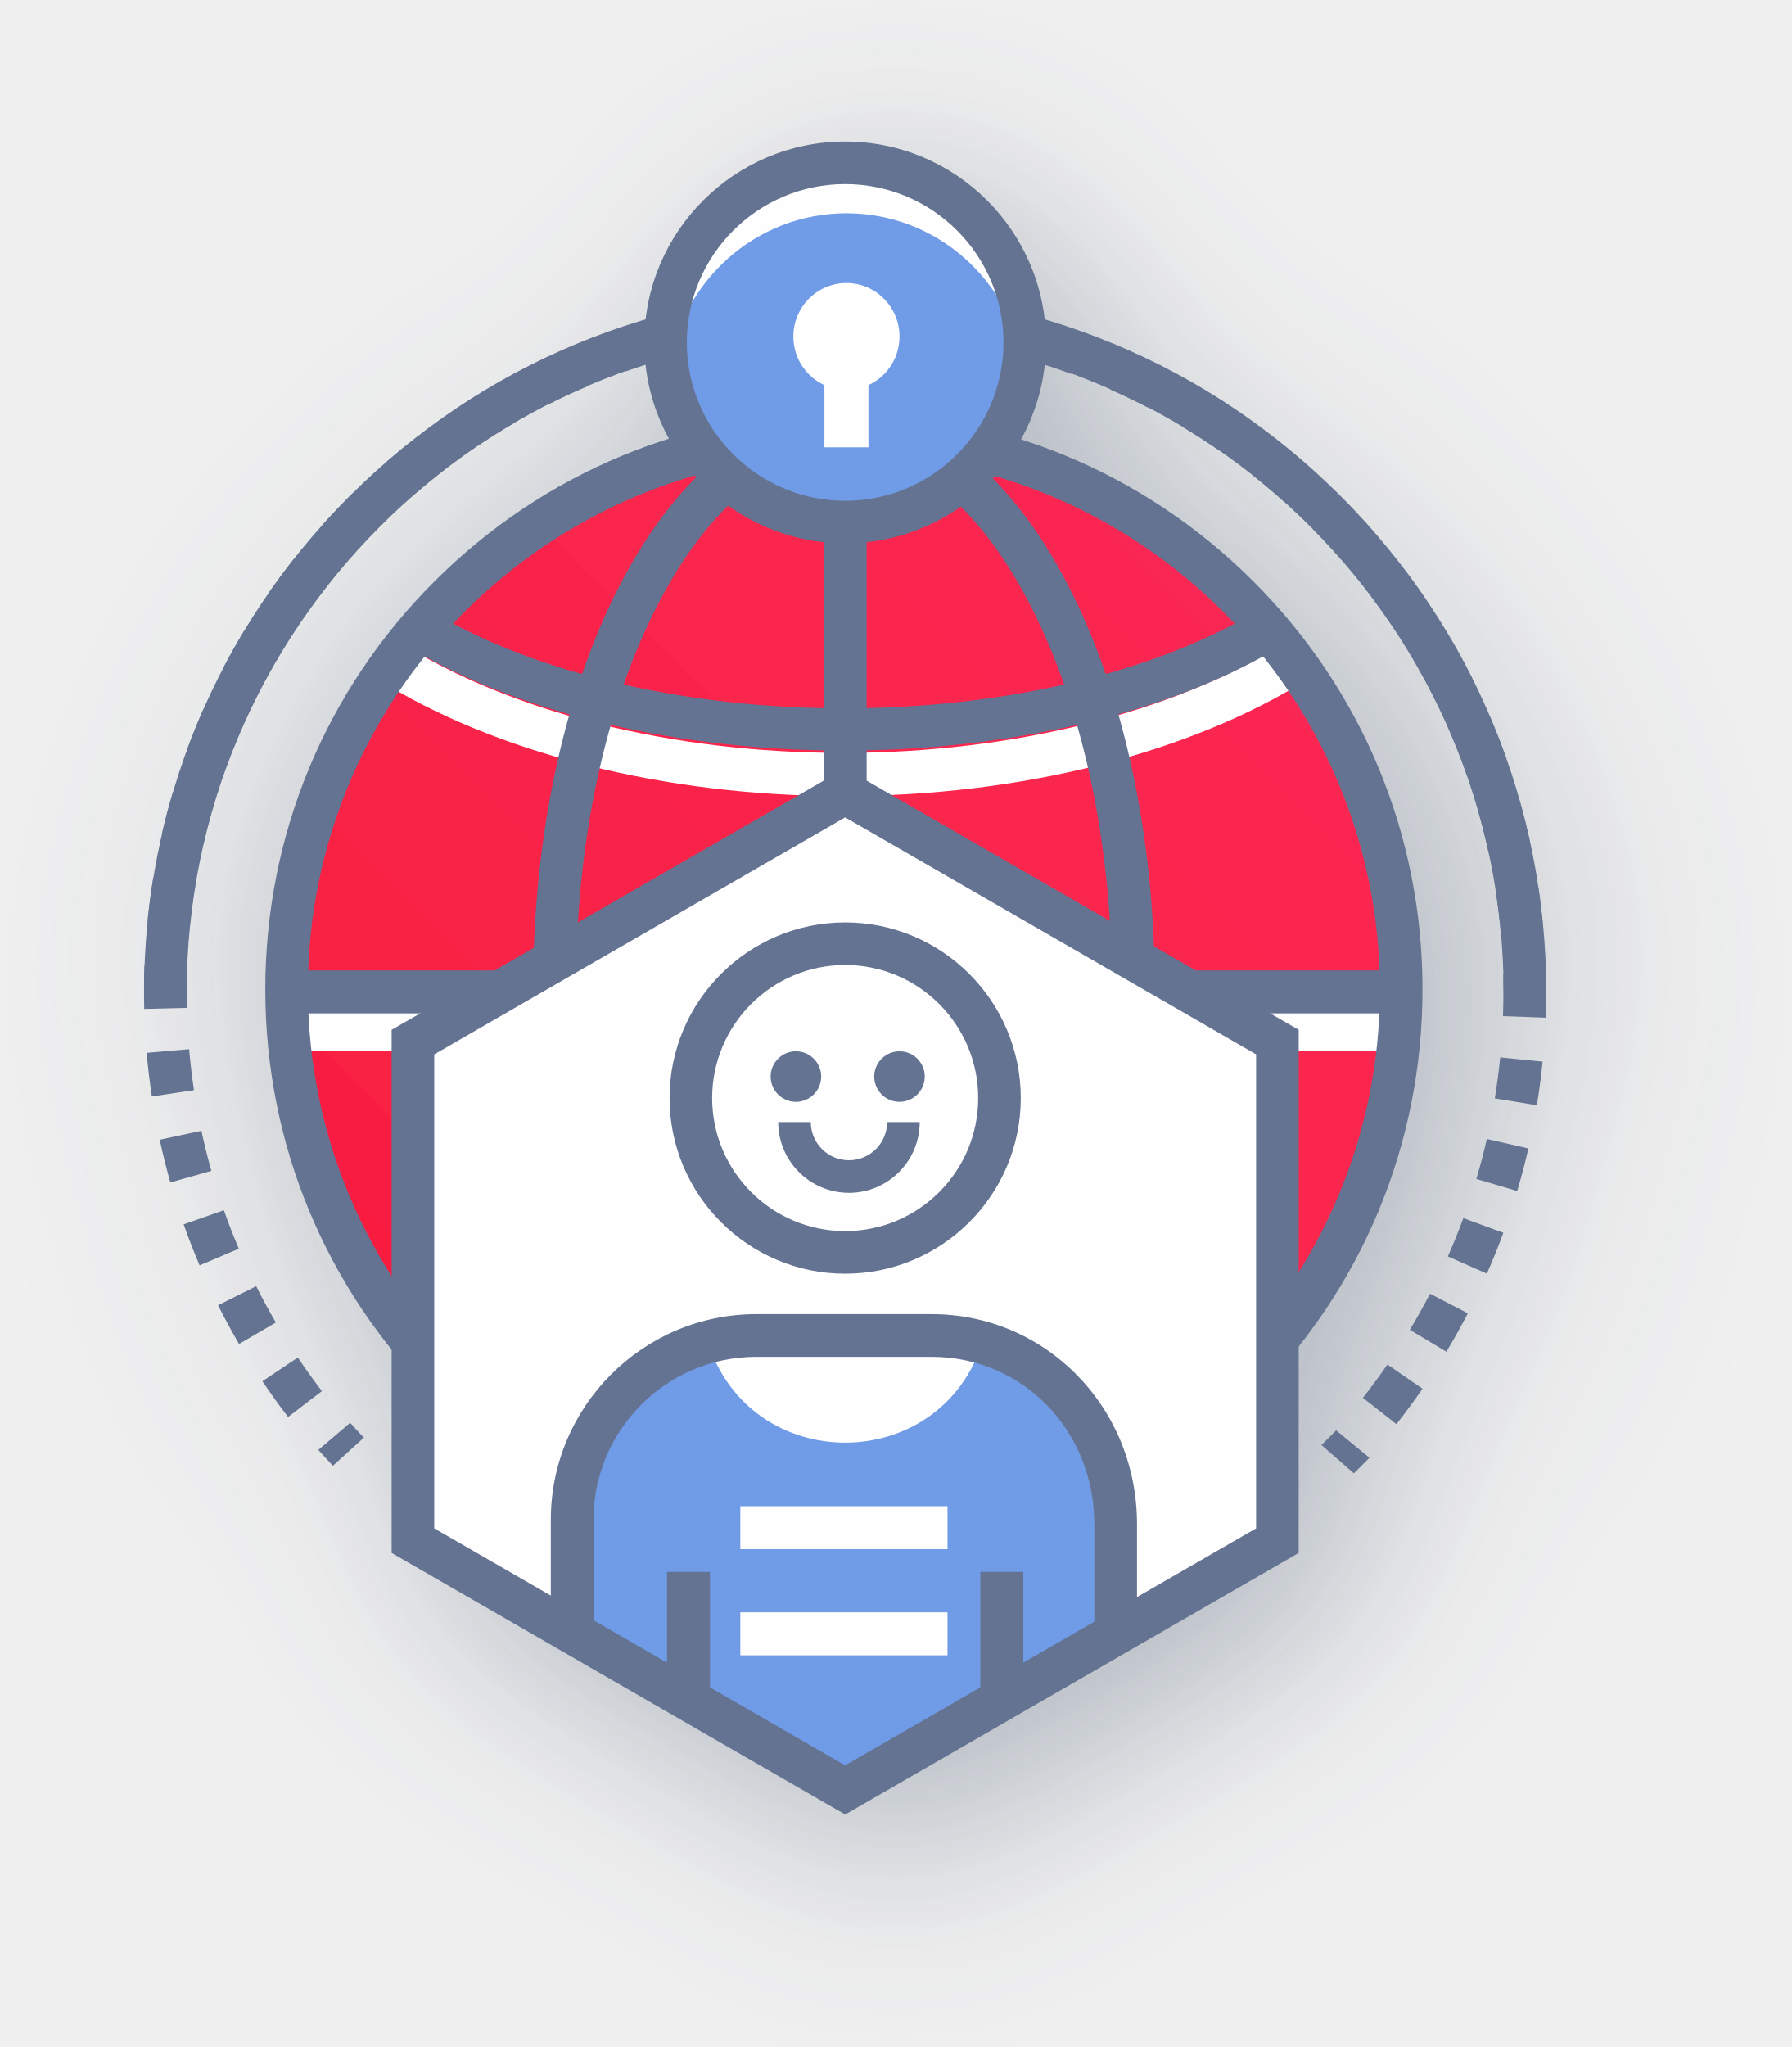
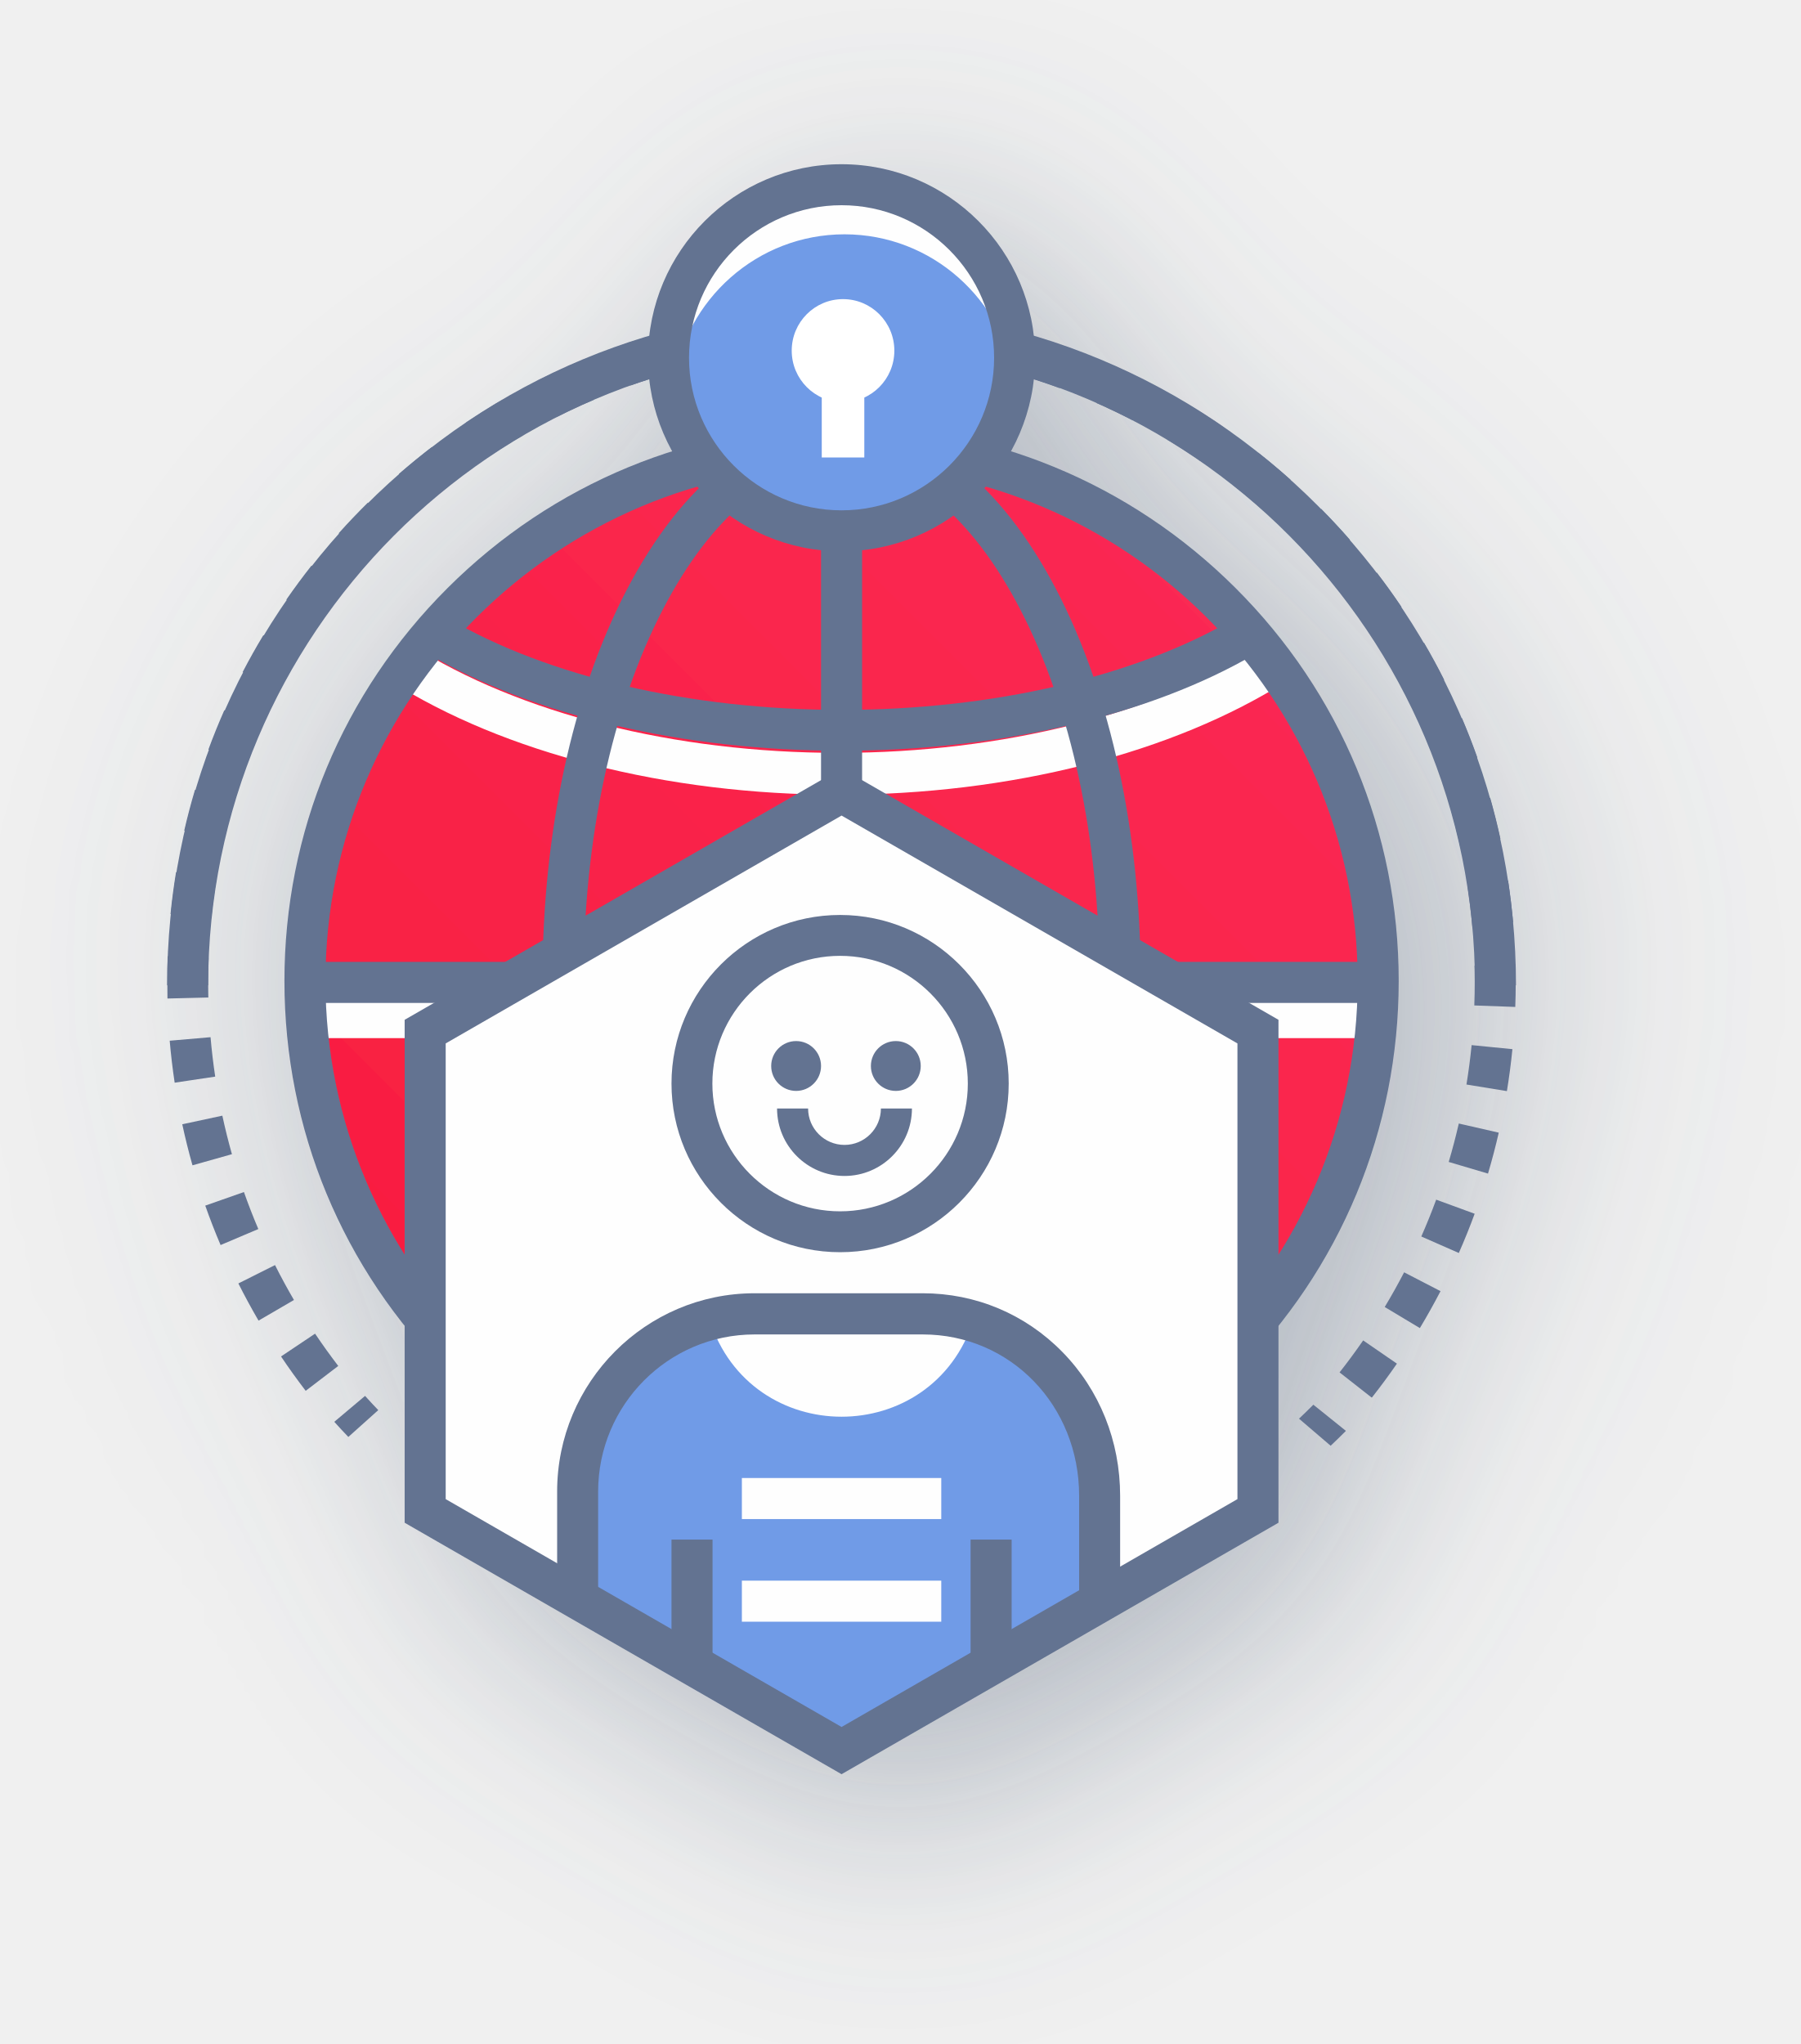
- <svg xmlns="http://www.w3.org/2000/svg" xmlns:xlink="http://www.w3.org/1999/xlink" width="709" height="810" viewBox="0 0 709 810">
+ <svg xmlns="http://www.w3.org/2000/svg" xmlns:xlink="http://www.w3.org/1999/xlink" width="614" height="697" viewBox="0 0 614 697">
  <defs>
-     <filter id="page-home__cover-img-a" width="146.8%" height="139.3%" x="-19.8%" y="-16.6%" filterUnits="objectBoundingBox">
+     <filter id="page-home__cover-img-a" width="156.5%" height="147.4%" x="-23.9%" y="-20%" filterUnits="objectBoundingBox">
      <feOffset dx="20" dy="20" in="SourceAlpha" result="shadowOffsetOuter1" />
      <feGaussianBlur in="shadowOffsetOuter1" result="shadowBlurOuter1" stdDeviation="40" />
      <feColorMatrix in="shadowBlurOuter1" result="shadowMatrixOuter1" values="0 0 0 0 0.09   0 0 0 0 0.129   0 0 0 0 0.2  0 0 0 0.4 0" />
      <feMerge>
        <feMergeNode in="shadowMatrixOuter1" />
        <feMergeNode in="SourceGraphic" />
      </feMerge>
    </filter>
-     <polygon id="page-home__cover-img-b" points="0 .4 554.89 .4 554.89 448.529 0 448.529" />
+     <polygon id="page-home__cover-img-b" points="0 .332 459.908 .332 459.908 371.61 0 371.61" />
    <linearGradient id="page-home__cover-img-d" x1="100%" x2=".594%" y1="0%" y2="99.406%">
      <stop offset="0%" stop-color="#FA2B56" />
      <stop offset="100%" stop-color="#F91C3D" />
    </linearGradient>
  </defs>
  <g fill="none" fill-rule="evenodd" filter="url(#page-home__cover-img-a)" transform="translate(57 56)">
-     <path fill="#647391" d="M74.752,524 C72.809,521.947 70.874,519.838 69,517.728 L81.597,507 C83.358,508.981 85.176,510.963 87,512.891 L74.752,524 Z" />
-     <g transform="translate(0 59)">
+     <path fill="#647391" d="M61.793,434 C60.174,432.309 58.562,430.572 57,428.835 L67.497,420 C68.965,421.631 70.48,423.264 72,424.851 L61.793,434 Z" />
+     <g transform="translate(0 49)">
      <mask id="page-home__cover-img-c" fill="#fff">
        <use xlink:href="#page-home__cover-img-b" />
      </mask>
-       <path fill="#647391" d="M254.539,18.158 L253.073,1.374 C258.824,0.873 264.676,0.546 270.465,0.4 L270.887,17.243 C265.445,17.38 259.945,17.687 254.539,18.158 Z M303.591,18.446 C298.195,17.91 292.702,17.537 287.263,17.337 L287.882,0.501 C293.671,0.713 299.518,1.111 305.263,1.681 L303.591,18.446 Z M222.192,23.028 L218.635,6.558 C224.286,5.341 230.053,4.287 235.775,3.427 L238.287,20.087 C232.915,20.895 227.499,21.885 222.192,23.028 Z M335.87,23.722 C330.579,22.509 325.177,21.451 319.815,20.575 L322.539,3.949 C328.249,4.881 334.002,6.008 339.64,7.299 L335.87,23.722 Z M190.722,31.92 L185.112,16.03 C190.568,14.109 196.157,12.337 201.723,10.765 L206.317,26.976 C201.091,28.452 195.844,30.115 190.722,31.92 Z M367.248,33.028 C362.14,31.154 356.906,29.42 351.695,27.875 L356.496,11.723 C362.048,13.369 367.624,15.217 373.065,17.214 L367.248,33.028 Z M160.647,44.699 L153.076,29.643 C158.24,27.052 163.553,24.594 168.868,22.336 L175.471,37.838 C170.483,39.959 165.496,42.266 160.647,44.699 Z M397.215,46.224 C392.383,43.722 387.412,41.342 382.442,39.153 L389.247,23.738 C394.542,26.069 399.835,28.602 404.981,31.268 L397.215,46.224 Z M132.42,61.153 L123.018,47.164 C127.819,43.945 132.783,40.839 137.773,37.93 L146.276,52.481 C141.59,55.212 136.928,58.129 132.42,61.153 Z M425.274,63.072 C420.797,59.986 416.167,57.004 411.511,54.208 L420.203,39.768 C425.16,42.745 430.09,45.92 434.856,49.205 L425.274,63.072 Z M106.458,81.017 L95.383,68.31 C99.744,64.518 104.281,60.816 108.87,57.305 L119.129,70.679 C114.819,73.977 110.556,77.456 106.458,81.017 Z M451,83.287 C446.944,79.668 442.723,76.132 438.454,72.778 L448.886,59.537 C453.429,63.106 457.922,66.869 462.238,70.721 L451,83.287 Z M83.168,103.971 L70.592,92.741 C74.448,88.435 78.49,84.195 82.607,80.138 L94.455,92.131 C90.587,95.942 86.79,99.925 83.168,103.971 Z M473.995,106.535 C470.424,102.444 466.678,98.412 462.862,94.553 L474.863,82.713 C478.926,86.821 482.912,91.112 486.712,95.466 L473.995,106.535 Z M62.915,129.654 L49.035,120.077 C52.323,115.326 55.806,110.613 59.387,106.07 L72.639,116.495 C69.275,120.763 66.003,125.19 62.915,129.654 Z M493.898,132.454 C490.871,127.954 487.66,123.49 484.354,119.186 L497.739,108.932 C501.259,113.514 504.677,118.267 507.9,123.058 L493.898,132.454 Z M46.031,157.669 L31.06,149.907 C33.726,144.777 36.593,139.663 39.58,134.708 L54.033,143.396 C51.228,148.051 48.536,152.853 46.031,157.669 Z M510.388,160.637 C507.951,155.798 505.327,150.97 502.587,146.29 L517.153,137.789 C520.07,142.775 522.864,147.914 525.459,153.067 L510.388,160.637 Z M32.803,187.591 L16.972,181.775 C18.971,176.346 21.172,170.909 23.513,165.615 L38.945,172.421 C36.747,177.391 34.681,182.496 32.803,187.591 Z M523.197,190.668 C521.389,185.554 519.392,180.432 517.263,175.441 L532.782,168.836 C535.051,174.153 537.177,179.61 539.103,185.057 L523.197,190.668 Z M23.469,218.925 L7.028,215.153 C8.323,209.521 9.816,203.856 11.466,198.319 L27.635,203.124 C26.087,208.322 24.685,213.638 23.469,218.925 Z M532.117,222.094 C530.968,216.792 529.635,211.457 528.155,206.241 L544.384,201.646 C545.962,207.202 547.381,212.884 548.605,218.533 L532.117,222.094 Z M18.171,251.162 L1.386,249.484 C1.962,243.731 2.729,237.926 3.664,232.23 L20.312,234.959 C19.433,240.307 18.712,245.758 18.171,251.162 Z M537.008,254.398 C536.533,248.986 535.881,243.524 535.07,238.167 L551.749,235.65 C552.613,241.352 553.307,247.165 553.813,252.925 L537.008,254.398 Z M0.085,284.238 L0.071,283.6 C0.024,281.512 0,279.387 0,277.289 C0,273.819 0.065,270.303 0.195,266.841 L17.052,267.468 C16.931,270.722 16.869,274.027 16.869,277.289 C16.869,279.261 16.892,281.26 16.936,283.228 L16.95,283.821 L0.085,284.238 Z M554.705,287.702 L537.847,287.092 C537.961,283.919 538.02,280.7 538.02,277.523 C538.02,275.548 537.998,273.551 537.954,271.585 L537.933,270.727 L554.797,270.293 L554.819,271.209 C554.865,273.298 554.89,275.424 554.89,277.523 C554.89,280.902 554.827,284.328 554.705,287.702 Z M3.097,318.88 C2.24,313.18 1.552,307.368 1.052,301.609 L17.858,300.152 C18.328,305.565 18.975,311.024 19.779,316.38 L3.097,318.88 Z M551.263,322.349 L534.614,319.635 C535.489,314.282 536.204,308.826 536.742,303.417 L553.529,305.079 C552.957,310.838 552.195,316.649 551.263,322.349 Z M10.425,352.886 C8.854,347.328 7.44,341.645 6.223,335.996 L22.716,332.452 C23.858,337.756 25.185,343.09 26.66,348.308 L10.425,352.886 Z M543.483,356.291 L527.311,351.5 C528.856,346.297 530.255,340.976 531.467,335.684 L547.911,339.443 C546.62,345.081 545.13,350.749 543.483,356.291 Z M21.991,385.705 C19.729,380.386 17.608,374.926 15.688,369.478 L31.601,363.884 C33.402,368.998 35.394,374.124 37.517,379.117 L21.991,385.705 Z M531.475,388.974 L516.037,382.184 C518.229,377.212 520.29,372.109 522.161,367.019 L537.997,372.824 C536.004,378.245 533.811,383.68 531.475,388.974 Z M37.61,416.807 C34.694,411.813 31.901,406.664 29.309,401.502 L44.388,393.949 C46.822,398.795 49.444,403.63 52.182,408.319 L37.61,416.807 Z M515.445,419.879 L500.984,411.205 C503.782,406.551 506.47,401.748 508.968,396.93 L523.947,404.68 C521.285,409.81 518.425,414.924 515.445,419.879 Z M57.013,445.702 C53.496,441.115 50.079,436.357 46.857,431.559 L60.867,422.175 C63.893,426.68 67.103,431.15 70.407,435.46 L57.013,445.702 Z M495.67,448.529 L482.407,438.118 C485.769,433.846 489.036,429.416 492.117,424.951 L506.006,434.515 C502.726,439.267 499.248,443.982 495.67,448.529 Z" mask="url(#page-home__cover-img-c)" />
+       <path fill="#647391" d="M210.969,15.044 L209.754,1.139 C214.521,0.723 219.371,0.453 224.169,0.332 L224.519,14.286 C220.009,14.399 215.45,14.654 210.969,15.044 Z M251.625,15.283 C247.153,14.838 242.6,14.529 238.092,14.364 L238.605,0.415 C243.403,0.591 248.249,0.92 253.011,1.393 L251.625,15.283 Z M184.159,19.079 L181.211,5.434 C185.895,4.425 190.674,3.552 195.417,2.839 L197.5,16.642 C193.046,17.312 188.557,18.132 184.159,19.079 Z M278.379,19.653 C273.993,18.649 269.516,17.773 265.072,17.047 L267.329,3.272 C272.062,4.044 276.831,4.978 281.503,6.047 L278.379,19.653 Z M158.076,26.446 L153.426,13.281 C157.949,11.689 162.581,10.222 167.194,8.919 L171.001,22.35 C166.67,23.573 162.321,24.951 158.076,26.446 Z M304.386,27.364 C300.152,25.811 295.814,24.375 291.495,23.094 L295.474,9.713 C300.076,11.077 304.697,12.608 309.207,14.262 L304.386,27.364 Z M133.148,37.033 L126.873,24.559 C131.154,22.413 135.558,20.377 139.962,18.505 L145.436,31.349 C141.301,33.106 137.168,35.018 133.148,37.033 Z M329.223,38.297 C325.218,36.224 321.098,34.252 316.979,32.439 L322.62,19.667 C327.008,21.599 331.394,23.697 335.66,25.906 L329.223,38.297 Z M109.753,50.666 L101.961,39.076 C105.94,36.409 110.054,33.836 114.19,31.426 L121.238,43.481 C117.354,45.744 113.49,48.161 109.753,50.666 Z M352.48,52.255 C348.769,49.699 344.931,47.228 341.072,44.912 L348.276,32.948 C352.385,35.415 356.471,38.045 360.421,40.767 L352.48,52.255 Z M88.236,67.124 L79.056,56.595 C82.671,53.454 86.431,50.386 90.234,47.477 L98.738,58.558 C95.166,61.29 91.632,64.173 88.236,67.124 Z M373.802,69.004 C370.44,66.006 366.942,63.076 363.404,60.297 L372.049,49.327 C375.815,52.284 379.539,55.402 383.117,58.593 L373.802,69.004 Z M68.932,86.141 L58.509,76.837 C61.704,73.269 65.054,69.756 68.467,66.395 L78.287,76.331 C75.082,79.489 71.934,82.789 68.932,86.141 Z M392.86,88.265 C389.901,84.876 386.797,81.535 383.633,78.338 L393.58,68.529 C396.947,71.932 400.251,75.487 403.401,79.095 L392.86,88.265 Z M52.146,107.419 L40.642,99.485 C43.367,95.548 46.253,91.643 49.222,87.88 L60.206,96.517 C57.417,100.053 54.705,103.721 52.146,107.419 Z M409.357,109.74 C406.848,106.011 404.186,102.313 401.447,98.746 L412.54,90.251 C415.458,94.047 418.291,97.985 420.962,101.954 L409.357,109.74 Z M38.152,130.63 L25.743,124.199 C27.953,119.949 30.329,115.712 32.805,111.607 L44.784,118.805 C42.459,122.661 40.228,126.64 38.152,130.63 Z M423.024,133.089 C421.004,129.08 418.829,125.08 416.559,121.202 L428.631,114.16 C431.049,118.29 433.365,122.548 435.515,126.817 L423.024,133.089 Z M27.188,155.421 L14.066,150.602 C15.724,146.104 17.548,141.6 19.488,137.213 L32.278,142.852 C30.457,146.97 28.745,151.199 27.188,155.421 Z M433.641,157.97 C432.142,153.733 430.487,149.489 428.722,145.354 L441.585,139.882 C443.465,144.287 445.228,148.809 446.824,153.322 L433.641,157.97 Z M19.452,181.381 L5.825,178.256 C6.899,173.59 8.136,168.897 9.504,164.309 L22.905,168.289 C21.622,172.596 20.46,177.001 19.452,181.381 Z M441.034,184.007 C440.082,179.613 438.977,175.194 437.75,170.873 L451.201,167.065 C452.509,171.669 453.685,176.376 454.7,181.056 L441.034,184.007 Z M15.061,208.089 L1.149,206.7 C1.626,201.933 2.262,197.123 3.037,192.405 L16.835,194.665 C16.106,199.096 15.509,203.613 15.061,208.089 Z M445.088,210.771 C444.694,206.286 444.153,201.762 443.481,197.324 L457.306,195.237 C458.022,199.962 458.597,204.778 459.016,209.55 L445.088,210.771 Z M0.071,235.493 L0.059,234.965 C0.02,233.235 0,231.474 0,229.736 C0,226.861 0.054,223.948 0.162,221.08 L14.133,221.599 C14.033,224.295 13.982,227.033 13.982,229.736 C13.982,231.37 14.001,233.026 14.037,234.657 L14.048,235.148 L0.071,235.493 Z M459.755,238.364 L445.783,237.858 C445.878,235.229 445.927,232.562 445.927,229.93 C445.927,228.294 445.908,226.639 445.872,225.01 L445.855,224.3 L459.832,223.94 L459.85,224.699 C459.888,226.43 459.909,228.191 459.909,229.93 C459.909,232.73 459.857,235.568 459.755,238.364 Z M2.567,264.195 C1.856,259.472 1.286,254.657 0.872,249.885 L14.801,248.678 C15.191,253.163 15.727,257.686 16.394,262.123 L2.567,264.195 Z M456.902,267.069 L443.104,264.82 C443.829,260.385 444.422,255.864 444.867,251.383 L458.781,252.76 C458.307,257.532 457.675,262.346 456.902,267.069 Z M8.641,292.369 C7.338,287.764 6.167,283.055 5.158,278.376 L18.827,275.439 C19.774,279.834 20.874,284.253 22.096,288.576 L8.641,292.369 Z M450.455,295.19 L437.05,291.22 C438.331,286.91 439.49,282.501 440.496,278.117 L454.124,281.232 C453.054,285.902 451.819,290.598 450.455,295.19 Z M18.227,319.559 C16.352,315.153 14.594,310.629 13.002,306.115 L26.191,301.481 C27.685,305.718 29.335,309.965 31.096,314.102 L18.227,319.559 Z M440.502,322.268 L427.706,316.642 C429.523,312.523 431.231,308.295 432.782,304.078 L445.907,308.887 C444.256,313.379 442.438,317.882 440.502,322.268 Z M31.172,345.328 C28.755,341.19 26.44,336.924 24.292,332.648 L36.79,326.389 C38.807,330.405 40.981,334.411 43.25,338.296 L31.172,345.328 Z M427.216,347.873 L415.23,340.687 C417.549,336.831 419.777,332.852 421.847,328.859 L434.263,335.28 C432.056,339.531 429.686,343.768 427.216,347.873 Z M47.254,369.268 C44.339,365.467 41.507,361.525 38.837,357.55 L50.448,349.775 C52.957,353.508 55.617,357.211 58.355,360.782 L47.254,369.268 Z M410.826,371.61 L399.832,362.984 C402.619,359.445 405.327,355.775 407.881,352.076 L419.392,359.999 C416.673,363.936 413.791,367.843 410.826,371.61 Z" mask="url(#page-home__cover-img-c)" />
    </g>
-     <path fill="#647391" d="M478.813 527L466 515.788C467.962 513.893 469.918 511.946 471.812 510L485 520.84C482.983 522.912 480.901 524.985 478.813 527M555 337L538.127 337C538.127 193.03 421.21 75.903 277.5 75.903 133.79 75.903 16.873 193.03 16.873 337L0 337C0 262.744 28.865 192.931 81.278 140.424 133.691 87.917 203.377 59 277.5 59 351.623 59 421.309 87.917 473.722 140.424 526.135 192.931 555 262.744 555 337" />
-     <path fill="url(#page-home__cover-img-d)" d="M500,335.5 C500,457.279 401.055,556 279,556 C156.945,556 58,457.279 58,335.5 C58,213.721 156.945,115 279,115 C401.055,115 500,213.721 500,335.5" />
-     <polygon fill="#FEFEFE" points="57 360 499 360 499 343 57 343" />
-     <path fill="#FEFEFE" d="M276.5,259 C206.087,259 138.84,242.046 92,212.485 L100.927,198.001 C145.163,225.919 209.157,241.93 276.5,241.93 C343.843,241.93 407.837,225.919 452.073,198 L461,212.484 C414.16,242.046 346.912,259 276.5,259" />
-     <path fill="#647391" d="M277,123.828 C160.028,123.828 64.865,218.783 64.865,335.5 C64.865,452.217 160.028,547.172 277,547.172 C393.972,547.172 489.135,452.217 489.135,335.5 C489.135,218.783 393.972,123.828 277,123.828 M277,564 C215.832,564 158.326,540.232 115.073,497.074 C71.821,453.916 48,396.535 48,335.5 C48,274.465 71.821,217.085 115.073,173.926 C158.326,130.769 215.832,107 277,107 C338.168,107 395.675,130.769 438.927,173.926 C482.18,217.085 506,274.465 506,335.5 C506,396.535 482.18,453.916 438.927,497.074 C395.675,540.232 338.168,564 277,564" />
-     <path fill="#647391" d="M277,122.839 C249.727,122.839 223.633,144.165 203.523,182.891 C182.499,223.381 170.92,277.4 170.92,335 C170.92,392.599 182.499,446.619 203.523,487.108 C223.633,525.834 249.727,547.161 277,547.161 C304.273,547.161 330.367,525.834 350.477,487.108 C371.501,446.619 383.08,392.599 383.08,335 C383.08,277.4 371.501,223.381 350.477,182.891 C330.367,144.165 304.273,122.839 277,122.839 M277,564 C243.084,564 211.651,539.439 188.492,494.839 C166.25,452.005 154,395.239 154,335 C154,274.76 166.25,217.996 188.492,175.161 C211.651,130.561 243.084,106 277,106 C310.916,106 342.349,130.561 365.508,175.161 C387.75,217.996 400,274.76 400,335 C400,395.239 387.75,452.005 365.508,494.839 C342.349,539.439 310.916,564 277,564" />
-     <polygon fill="#647391" points="269 557 286 557 286 115 269 115" />
-     <path fill="#102335" d="M115.531,484 L107,469.587 C150.175,444.428 212.138,430 277,430 C341.863,430 403.826,444.428 447,469.586 L438.469,484 C397.805,460.304 338.952,446.715 277,446.715 C215.05,446.715 156.196,460.304 115.531,484" />
-     <path fill="#647391" d="M277,241 C212.137,241 150.175,226.571 107,201.414 L115.531,187.001 C156.195,210.696 215.049,224.285 277,224.285 C338.951,224.285 397.805,210.695 438.469,187 L447,201.413 C403.825,226.57 341.862,241 277,241" />
-     <polygon fill="#647391" points="57 345 499 345 499 328 57 328" />
-     <path fill="#709BE7" d="M349,79 C349,118.213 317.213,150 278,150 C238.787,150 207,118.213 207,79 C207,39.788 238.787,8 278,8 C317.213,8 349,39.788 349,79" />
-     <path fill="#FEFEFE" d="M278,28.383 C313.791,28.383 343.39,55.169 348.284,90 C348.752,86.669 349,83.268 349,79.808 C349,40.149 317.212,8 278,8 C238.788,8 207,40.149 207,79.808 C207,83.268 207.248,86.669 207.716,90 C212.61,55.169 242.209,28.383 278,28.383" />
-     <path fill="#647391" d="M277.5,16.838 C242.948,16.838 214.838,44.948 214.838,79.5 C214.838,114.052 242.948,142.162 277.5,142.162 C312.052,142.162 340.162,114.052 340.162,79.5 C340.162,44.948 312.052,16.838 277.5,16.838 M277.5,159 C233.664,159 198,123.336 198,79.5 C198,35.663 233.664,0 277.5,0 C321.337,0 357,35.663 357,79.5 C357,123.336 321.337,159 277.5,159" />
-     <polygon fill="#FEFEFE" points="106 356 277 257 448 356 448 554 277 653 106 554" />
-     <path fill="#709BE7" d="M331.878,475 C314.979,528.142 240.022,528.142 223.122,475 C192.477,483.643 170,511.862 170,545.367 L170,583.739 L277.5,646 L385,583.739 L385,545.367 C385,511.862 362.524,483.643 331.878,475" />
-     <path fill="#647391" d="M393 594L376.105 594 376.105 547.168C376.105 510.01 347.788 480.902 311.637 480.902L242.363 480.902C206.815 480.902 177.895 509.834 177.895 545.397L177.895 594 161 594 161 545.397C161 500.515 197.499 464 242.363 464L311.637 464C333.483 464 353.933 472.563 369.219 488.112 384.554 503.712 393 524.684 393 547.168L393 594zM277.5 325.85C248.469 325.85 224.851 349.469 224.851 378.5 224.851 407.531 248.469 431.15 277.5 431.15 306.531 431.15 330.149 407.531 330.149 378.5 330.149 349.469 306.531 325.85 277.5 325.85M277.5 448C239.178 448 208 416.823 208 378.5 208 340.177 239.178 309 277.5 309 315.822 309 347 340.177 347 378.5 347 416.823 315.822 448 277.5 448" />
-     <polygon fill="#647391" points="331 616 348 616 348 566 331 566" />
-     <polygon fill="#647391" points="207 616 224 616 224 566 207 566" />
-     <path fill="#647391" d="M279 416C263.561 416 251 403.439 251 388L263.89 388C263.89 396.332 270.668 403.11 279 403.11 287.331 403.11 294.11 396.332 294.11 388L307 388C307 403.439 294.438 416 279 416M248 370C248 375.523 252.477 380 258 380 263.522 380 268 375.523 268 370 268 364.477 263.522 360 258 360 252.477 360 248 364.477 248 370M289 370C289 375.523 293.477 380 299 380 304.522 380 309 375.523 309 370 309 364.477 304.522 360 299 360 293.477 360 289 364.477 289 370" />
-     <path fill="#647391" d="M114.859,548.779 L277.5,642.558 L440.141,548.779 L440.141,361.221 L277.5,267.441 L114.859,361.221 L114.859,548.779 Z M277.5,662 L98,558.5 L98,351.5 L277.5,248 L457,351.5 L457,558.5 L277.5,662 Z" />
-     <polygon fill="#FEFEFE" points="236 557 318 557 318 540 236 540" />
-     <polygon fill="#FEFEFE" points="236 599 318 599 318 582 236 582" />
-     <g fill="#FFF" transform="translate(257 56)">
-       <ellipse cx="21" cy="21.151" rx="21" ry="21.151" />
-       <rect width="17.415" height="39.206" x="12.293" y="25.794" />
+     <path fill="#647391" d="M396.79 437L386 427.766C387.652 426.206 389.3 424.603 390.895 423L402 431.927C400.301 433.633 398.548 435.34 396.79 437M460 280L446.015 280C446.015 160.37 349.111 63.045 230 63.045 110.889 63.045 13.985 160.37 13.985 280L0 280C0 218.298 23.924 160.288 67.365 116.658 110.807 73.028 168.565 49 230 49 291.435 49 349.193 73.028 392.635 116.658 436.076 160.288 460 218.298 460 280" />
+     <path fill="url(#page-home__cover-img-d)" d="M414,278 C414,379.068 332.068,461 231,461 C129.932,461 48,379.068 48,278 C48,176.932 129.932,95 231,95 C332.068,95 414,176.932 414,278" />
+     <polygon fill="#FEFEFE" points="47 298 413 298 413 284 47 284" />
+     <path fill="#FEFEFE" d="M229,215 C170.609,215 114.843,200.826 76,176.11 L83.403,164.001 C120.087,187.342 173.154,200.728 229,200.728 C284.846,200.728 337.913,187.342 374.597,164 L382,176.109 C343.157,200.826 287.39,215 229,215" />
+     <path fill="#647391" d="M230,102.956 C132.949,102.956 53.993,181.704 53.993,278.5 C53.993,375.296 132.949,454.044 230,454.044 C327.051,454.044 406.007,375.296 406.007,278.5 C406.007,181.704 327.051,102.956 230,102.956 M230,468 C179.249,468 131.536,448.289 95.65,412.497 C59.764,376.705 40,329.117 40,278.5 C40,227.883 59.764,180.296 95.65,144.503 C131.536,108.712 179.249,89 230,89 C280.751,89 328.464,108.712 364.35,144.503 C400.237,180.296 420,227.883 420,278.5 C420,329.117 400.237,376.705 364.35,412.497 C328.464,448.289 280.751,468 230,468" />
+     <path fill="#647391" d="M230,101.971 C207.384,101.971 185.744,119.666 169.068,151.796 C151.633,185.39 142.031,230.21 142.031,278 C142.031,325.789 151.633,370.61 169.068,404.203 C185.744,436.334 207.384,454.029 230,454.029 C252.616,454.029 274.256,436.334 290.932,404.203 C308.367,370.61 317.969,325.789 317.969,278 C317.969,230.21 308.367,185.39 290.932,151.796 C274.256,119.666 252.616,101.971 230,101.971 M230,468 C201.874,468 175.808,447.622 156.603,410.618 C138.158,375.078 128,327.98 128,278 C128,228.019 138.158,180.922 156.603,145.382 C175.808,108.378 201.874,88 230,88 C258.126,88 284.192,108.378 303.397,145.382 C321.842,180.922 332,228.019 332,278 C332,327.98 321.842,375.078 303.397,410.618 C284.192,447.622 258.126,468 230,468" />
+     <polygon fill="#647391" points="223 462 237 462 237 95 223 95" />
+     <path fill="#102335" d="M96.076,402 L89,389.989 C124.81,369.024 176.203,357 230,357 C283.798,357 335.191,369.024 371,389.988 L363.924,402 C330.197,382.253 281.383,370.929 230,370.929 C178.618,370.929 129.804,382.253 96.076,402" />
+     <path fill="#647391" d="M230,200 C176.202,200 124.81,187.976 89,167.012 L96.076,155.001 C129.803,174.746 178.617,186.071 230,186.071 C281.383,186.071 330.197,174.746 363.924,155 L371,167.011 C335.19,187.975 283.797,200 230,200" />
+     <polygon fill="#647391" points="47 286 413 286 413 272 47 272" />
+     <path fill="#709BE7" d="M290,66 C290,98.585 263.585,125 231,125 C198.415,125 172,98.585 172,66 C172,33.416 198.415,7 231,7 C263.585,7 290,33.416 290,66" />
+     <path fill="#FEFEFE" d="M231,23.903 C260.742,23.903 285.338,46.116 289.405,75 C289.794,72.238 290,69.418 290,66.548 C290,33.66 263.585,7 231,7 C198.415,7 172,33.66 172,66.548 C172,69.418 172.206,72.238 172.595,75 C176.662,46.116 201.258,23.903 231,23.903" />
+     <path fill="#647391" d="M230,13.979 C201.315,13.979 177.979,37.315 177.979,66 C177.979,94.685 201.315,118.021 230,118.021 C258.685,118.021 282.021,94.685 282.021,66 C282.021,37.315 258.685,13.979 230,13.979 M230,132 C193.608,132 164,102.392 164,66 C164,29.607 193.608,0 230,0 C266.393,0 296,29.607 296,66 C296,102.392 266.393,132 230,132" />
+     <polygon fill="#FEFEFE" points="88 295 229.5 213 371 295 371 459 229.5 541 88 459" />
+     <path fill="#709BE7" d="M275.02,394 C261.029,438.13 198.971,438.13 184.98,394 C159.609,401.177 141,424.611 141,452.434 L141,484.298 L230,536 L319,484.298 L319,452.434 C319,424.611 300.392,401.177 275.02,394" />
+     <path fill="#647391" d="M325 493L311.018 493 311.018 454.093C311.018 423.224 287.583 399.042 257.665 399.042L200.335 399.042C170.916 399.042 146.982 423.078 146.982 452.622L146.982 493 133 493 133 452.622C133 415.335 163.206 385 200.335 385L257.665 385C275.745 385 292.669 392.114 305.319 405.032 318.01 417.991 325 435.415 325 454.093L325 493zM229.5 269.941C205.482 269.941 185.941 289.481 185.941 313.5 185.941 337.519 205.482 357.059 229.5 357.059 253.518 357.059 273.059 337.519 273.059 313.5 273.059 289.481 253.518 269.941 229.5 269.941M229.5 371C197.794 371 172 345.206 172 313.5 172 281.794 197.794 256 229.5 256 261.206 256 287 281.794 287 313.5 287 345.206 261.206 371 229.5 371" />
+     <polygon fill="#647391" points="274 510 288 510 288 469 274 469" />
+     <polygon fill="#647391" points="172 510 186 510 186 469 172 469" />
+     <path fill="#647391" d="M231 345C218.318 345 208 334.682 208 322L218.588 322C218.588 328.844 224.156 334.412 231 334.412 237.844 334.412 243.412 328.844 243.412 322L254 322C254 334.682 243.682 345 231 345M206 307.5C206 312.194 209.805 316 214.5 316 219.194 316 223 312.194 223 307.5 223 302.806 219.194 299 214.5 299 209.805 299 206 302.806 206 307.5M240 307.5C240 312.194 243.805 316 248.5 316 253.194 316 257 312.194 257 307.5 257 302.806 253.194 299 248.5 299 243.805 299 240 302.806 240 307.5" />
+     <path fill="#647391" d="M94.994,455.196 L230,532.892 L365.006,455.196 L365.006,299.804 L230,222.107 L94.994,299.804 L94.994,455.196 Z M230,549 L81,463.25 L81,291.75 L230,206 L379,291.75 L379,463.25 L230,549 Z" />
+     <polygon fill="#FEFEFE" points="196 462 264 462 264 448 196 448" />
+     <polygon fill="#FEFEFE" points="196 497 264 497 264 483 196 483" />
+     <g fill="#FFF" transform="translate(213 46)">
+       <ellipse cx="17.5" cy="17.571" rx="17.5" ry="17.571" />
+       <rect width="14.512" height="32.571" x="10.244" y="21.429" />
    </g>
  </g>
</svg>
